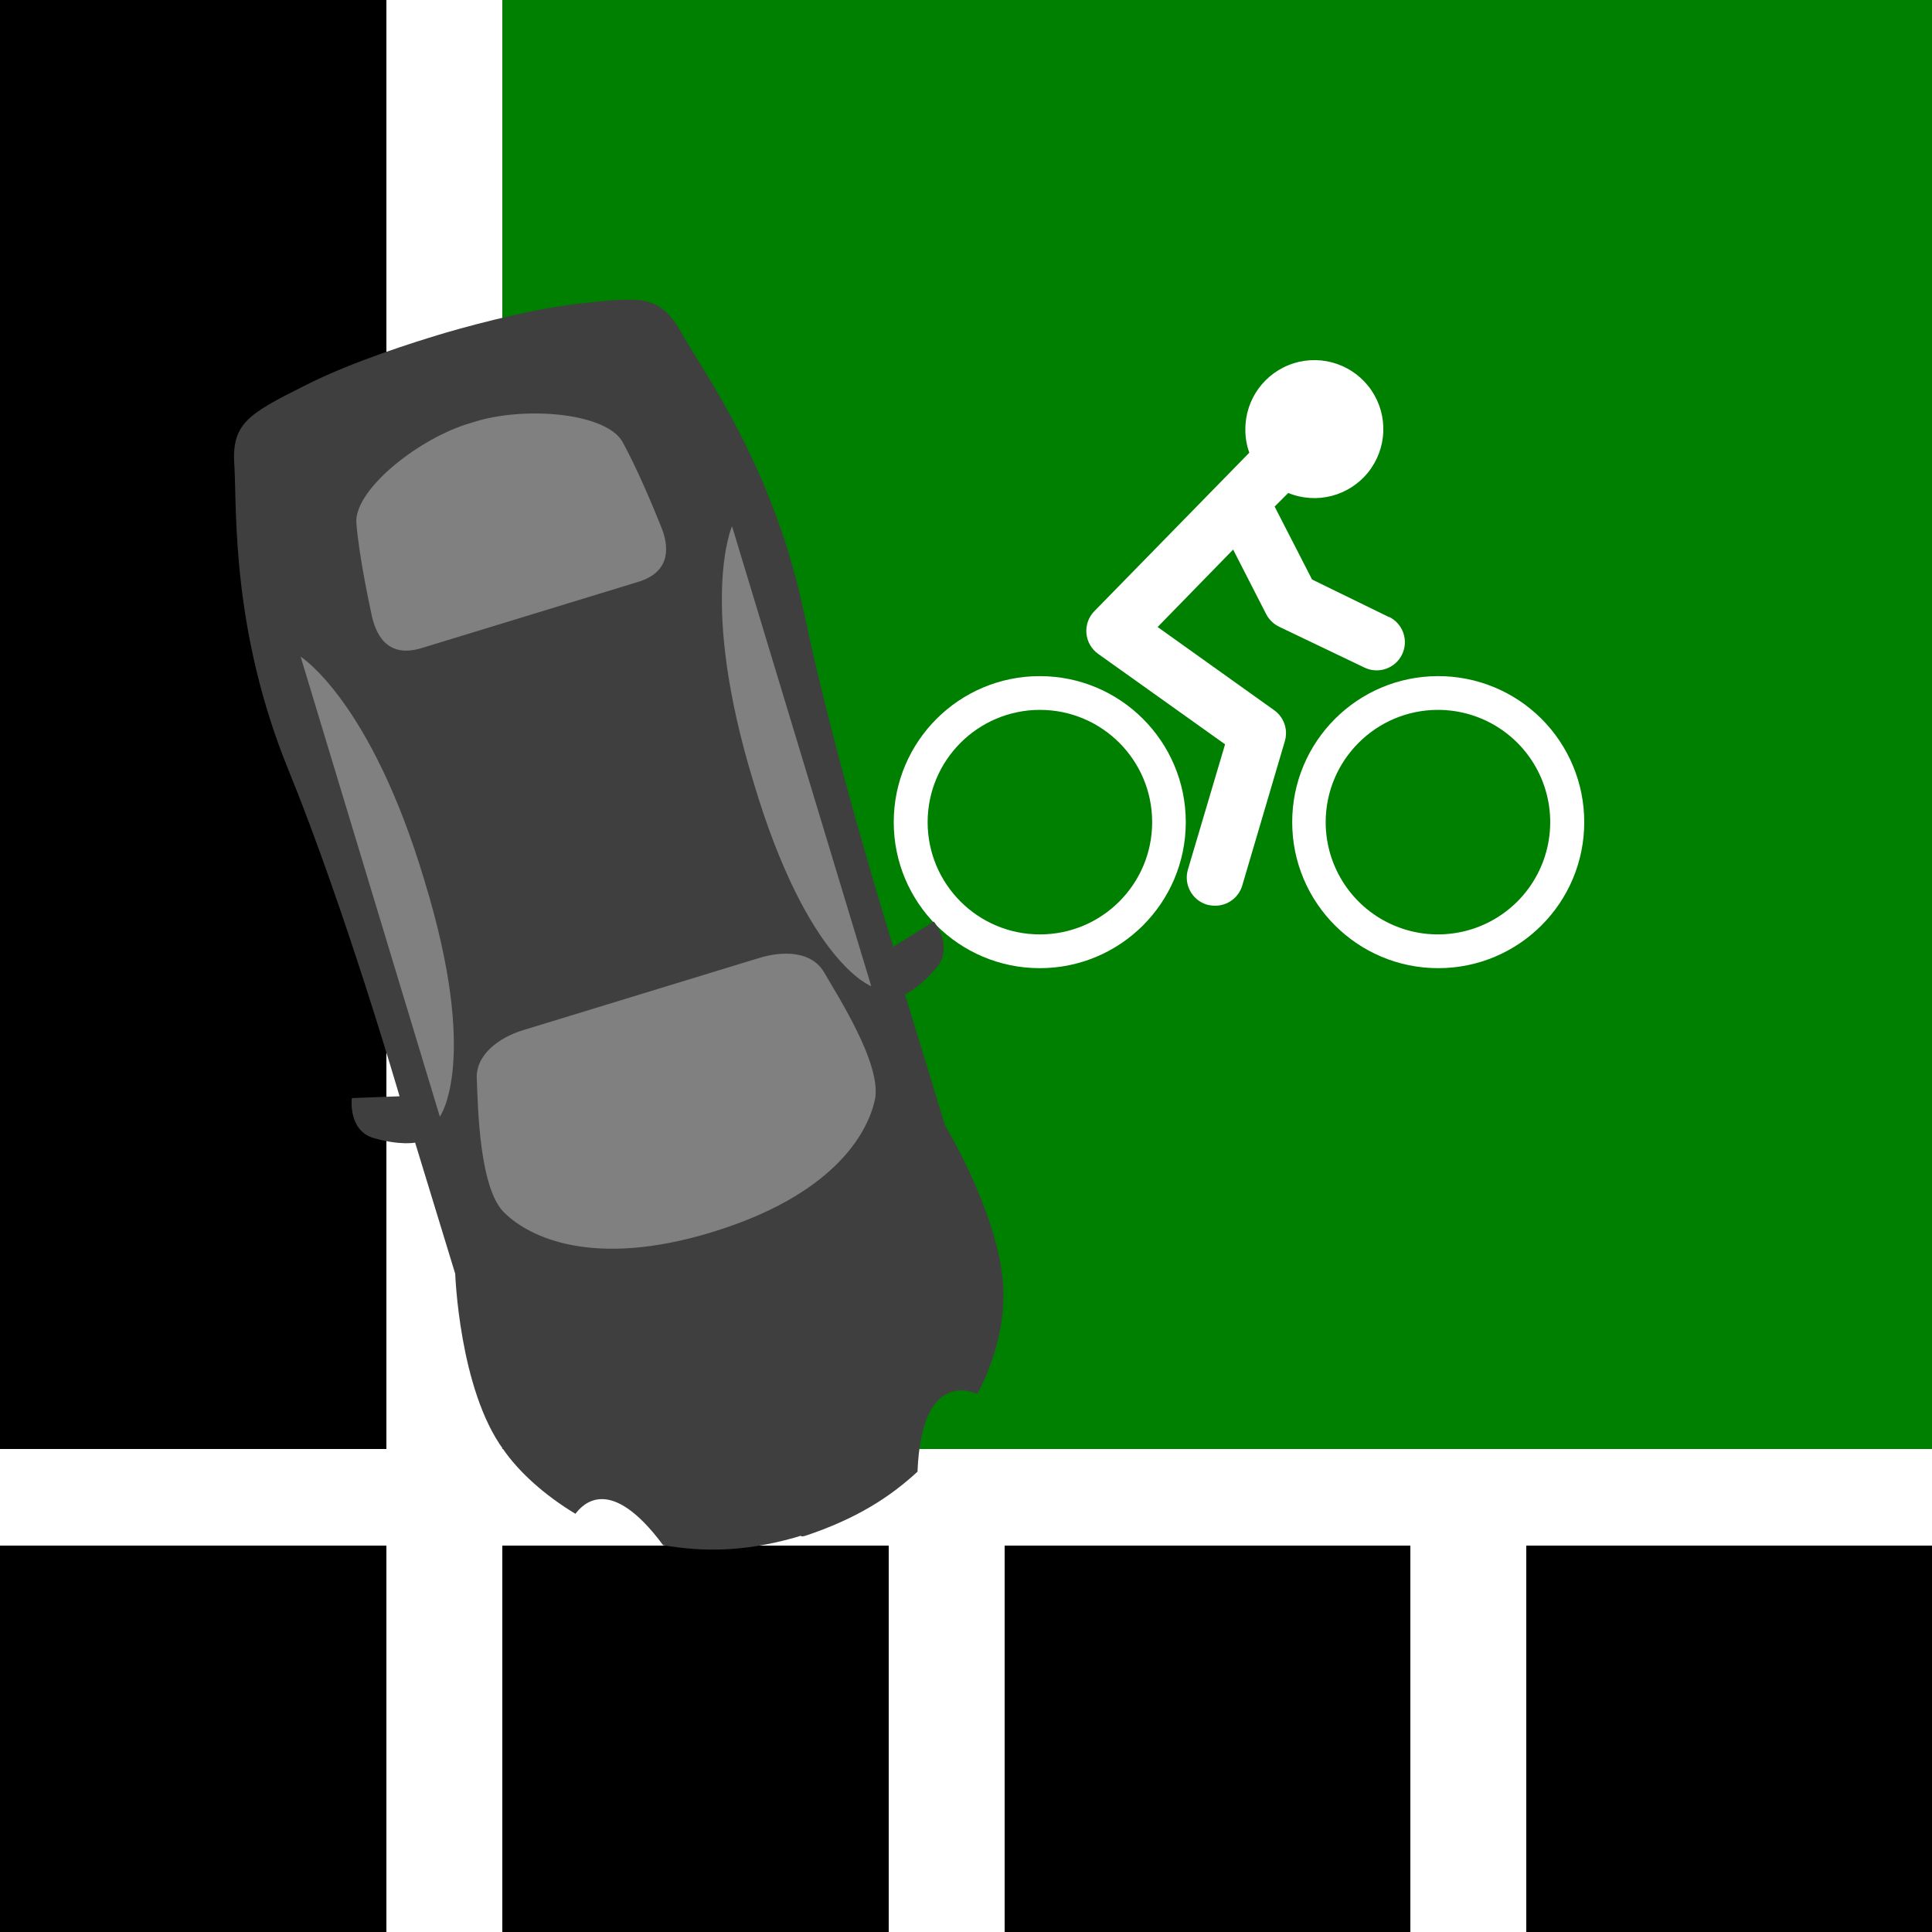
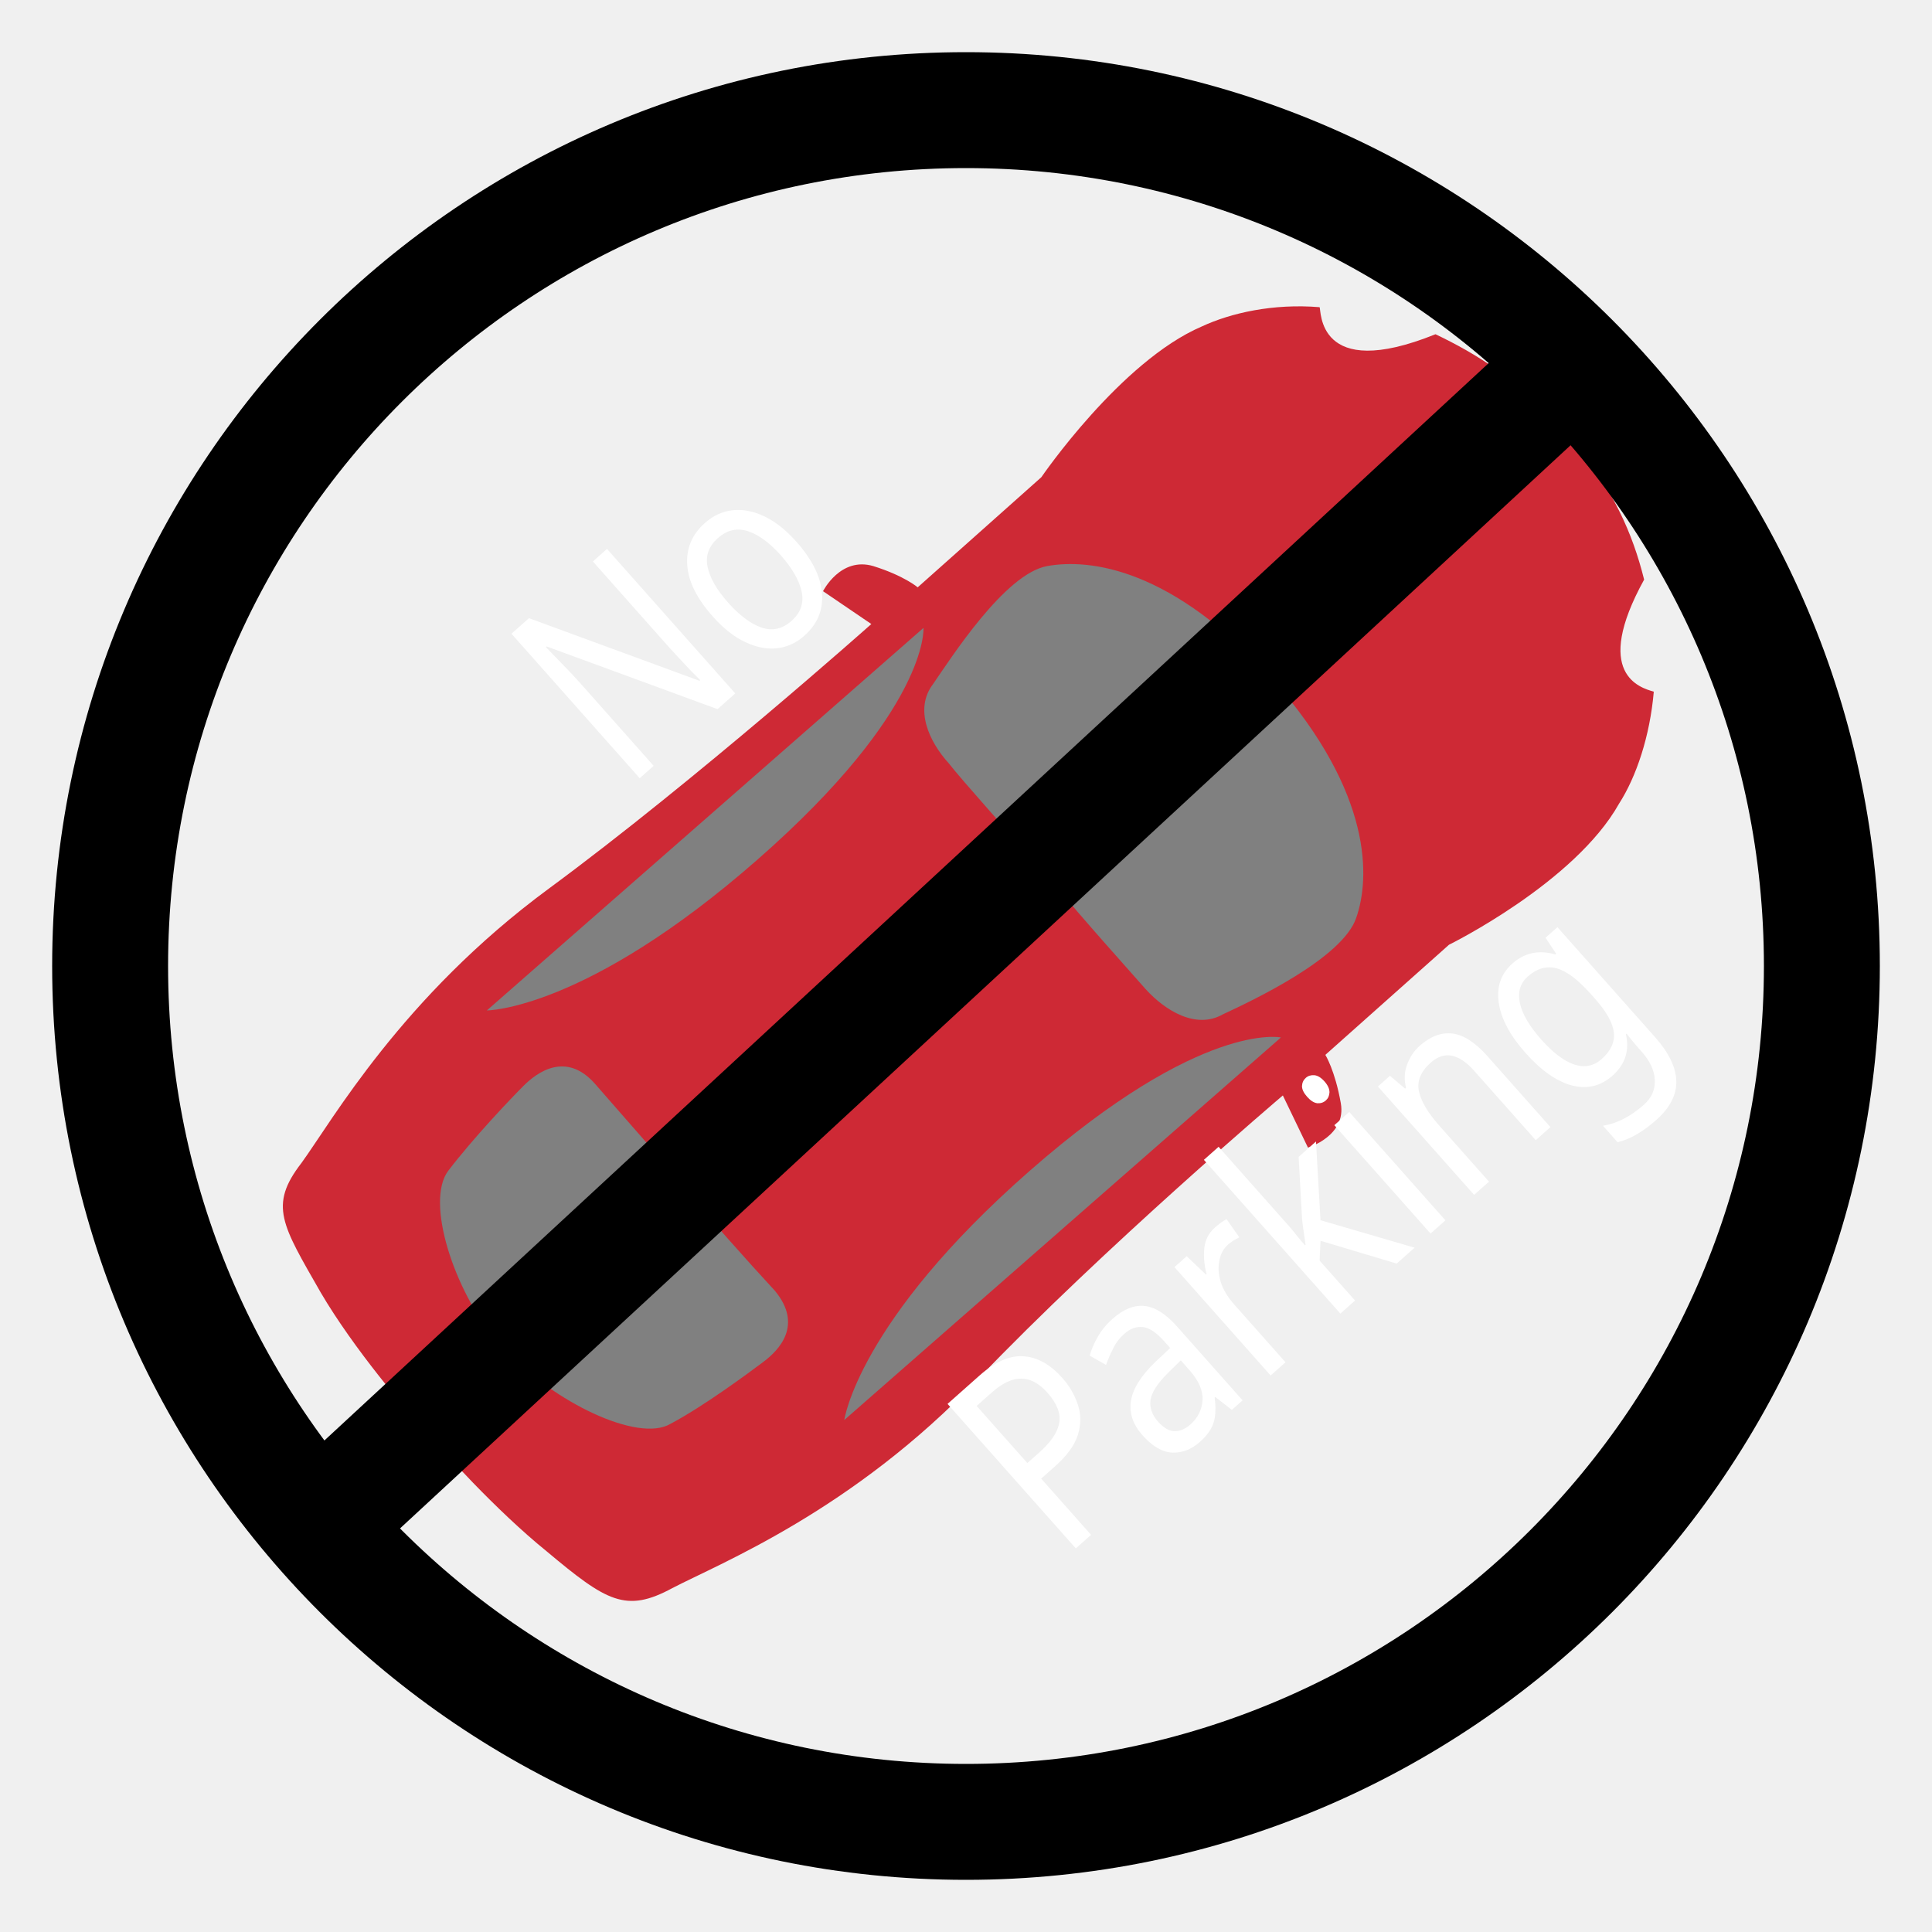
- <svg xmlns="http://www.w3.org/2000/svg" width="100" height="100">
+ <svg xmlns="http://www.w3.org/2000/svg" version="1.1" id="Layer_1" x="0px" y="0px" viewBox="0 0 100 100" style="enable-background:new 0 0 100 100;" xml:space="preserve">
+   <style type="text/css">
+ 	.st0{fill:none;}
+ 	.st1{fill:#008000;}
+ 	.st2{fill:#FFFFFF;}
+ 	.st3{fill:#808080;}
+ 	.st4{fill:#3F3F3F;}
+ 	.st5{fill:#31373D;}
+ 	.st6{fill:#D6FFBB;}
+ 	.st7{fill:#FCE2A9;}
+ 	.st8{fill:#D86F6F;}
+ 	.st9{fill:#E21E1E;}
+ 	.st10{fill:#CE2935;}
+ 	.st11{font-family:'Roboto-Medium';}
+ 	.st12{font-size:14px;}
+ 	.st13{fill:none;stroke:#000000;stroke-width:6;stroke-miterlimit:10;}
+ </style>
  <g>
-     <rect fill="none" id="canvas_background" height="102" width="102" y="-1" x="-1" />
+     <rect id="canvas_background" x="-481" y="-1" class="st0" width="102" height="102" />
  </g>
  <g id="svg_9">
-     <rect id="svg_3" fill="green" height="100" width="81" x="21" y="0" />
+     <rect id="svg_3" x="-459" class="st1" width="81" height="100" />
  </g>
  <g>
-     <rect id="svg_1" fill="black" height="100" width="25%" />
-     <rect id="svg_2" fill="white" height="100" width="6" x="20" y="0" />
-     <rect id="blackout" y="75" fill="black" height="25" width="100" x="2" />
-     <rect id="svg_4" fill="white" y="75" height="5" width="102" x="-0" />
-     <rect id="svg_5" fill="white" height="25%" width="6%" y="75%" x="20%" />
-     <rect id="svg_6" fill="white" height="25%" width="6%" y="75%" x="46%" />
-     <rect id="svg_7" fill="white" height="25%" width="6%" y="75%" x="73%" />
-     <g stroke="null" id="bike">
-       <path stroke="null" id="svg_2" d="m53.825,36.743a5.811,5.811 0 1 1 -5.811,5.811a5.818,5.818 0 0 1 5.811,-5.811m0,-1.747a7.558,7.558 0 1 0 7.551,7.558a7.558,7.558 0 0 0 -7.551,-7.558z" fill="#ffffff" />
-       <path stroke="null" id="svg_3" d="m74.4,36.743a5.811,5.811 0 1 1 -5.783,5.811a5.818,5.818 0 0 1 5.811,-5.811m0,-1.747a7.558,7.558 0 1 0 7.572,7.558a7.551,7.551 0 0 0 -7.6,-7.558l0.028,0z" fill="#ffffff" />
-       <path stroke="null" id="svg_4" d="m71.892,31.939l-3.98,-1.944l-1.937,-3.775l0.704,-0.704a3.571,3.571 0 1 0 -2.219,-3.268a3.451,3.451 0 0 0 0.204,1.183l-8.023,8.206a1.458,1.458 0 0 0 0.197,2.205l6.572,4.684l-1.923,6.48a1.465,1.465 0 0 0 0.979,1.817a1.74,1.74 0 0 0 0.423,0.056a1.458,1.458 0 0 0 1.409,-1.042l2.205,-7.473a1.458,1.458 0 0 0 -0.556,-1.606l-6.029,-4.304l3.909,-4.008l1.712,3.346a1.486,1.486 0 0 0 0.669,0.648l4.416,2.113a1.458,1.458 0 1 0 1.268,-2.627l0,0.014z" fill="#ffffff" />
+     <rect id="svg_1" x="-480" width="25" height="100" />
+     <rect id="svg_2" x="-460" class="st2" width="6" height="100" />
+     <rect id="blackout" x="-478" y="75" width="100" height="25" />
+     <rect id="svg_4" x="-480" y="75" class="st2" width="102" height="5" />
+     <rect id="svg_5" x="-460" y="75" class="st2" width="6" height="25" />
+     <rect id="svg_6" x="-434" y="75" class="st2" width="6" height="25" />
+     <rect id="svg_7" x="-407" y="75" class="st2" width="6" height="25" />
+     <g id="bike">
+       <path id="svg_2_1_" class="st2" d="M-426.2,36.7c3.2,0,5.8,2.6,5.8,5.8s-2.6,5.8-5.8,5.8c-3.2,0-5.8-2.6-5.8-5.8c0,0,0,0,0,0    C-432,39.3-429.4,36.7-426.2,36.7 M-426.2,35c-4.2,0-7.6,3.4-7.6,7.6c0,4.2,3.4,7.6,7.6,7.6c4.2,0,7.6-3.4,7.6-7.6c0,0,0,0,0,0    C-418.6,38.4-422,35-426.2,35z" />
+       <path id="svg_3_1_" class="st2" d="M-405.6,36.7c3.2,0,5.8,2.6,5.8,5.8c0,3.2-2.6,5.8-5.8,5.8c-3.2,0-5.8-2.6-5.8-5.8c0,0,0,0,0,0    C-411.4,39.3-408.8,36.7-405.6,36.7 M-405.6,35c-4.2,0-7.6,3.4-7.5,7.6s3.4,7.6,7.6,7.5c4.2,0,7.5-3.4,7.5-7.6    C-398,38.4-401.4,35-405.6,35C-405.6,35-405.6,35-405.6,35L-405.6,35z" />
+       <path id="svg_4_1_" class="st2" d="M-408.1,31.9l-4-1.9l-1.9-3.8l0.7-0.7c1.8,0.7,3.9-0.1,4.7-2c0.7-1.8-0.1-3.9-2-4.7    c-1.8-0.7-3.9,0.1-4.7,2c-0.2,0.4-0.3,0.9-0.3,1.4c0,0.4,0.1,0.8,0.2,1.2l-8,8.2c-0.6,0.6-0.6,1.5,0,2.1c0.1,0.1,0.1,0.1,0.2,0.1    l6.6,4.7l-1.9,6.5c-0.2,0.8,0.2,1.6,1,1.8c0.1,0,0.3,0.1,0.4,0.1c0.6,0,1.2-0.4,1.4-1l2.2-7.5c0.2-0.6,0-1.2-0.6-1.6l-6-4.3l3.9-4    l1.7,3.3c0.1,0.3,0.4,0.5,0.7,0.6l4.4,2.1c0.7,0.4,1.6,0,1.9-0.7C-407.1,33.1-407.4,32.3-408.1,31.9L-408.1,31.9z" />
    </g>
  </g>
  <g>
-     <g id="svg_8" stroke="null">
-       <path id="window" fill="gray" d="m15.548,22.187l-1.588,7.773l1.724,10.345l4.598,13.218l2.586,7.184l10.345,7.759l9.195,-2.299l4.885,-4.598l0,-5.46l-3.736,-13.793l-6.322,-18.104l-6.035,-8.333l-15.654,6.308l-0,-0l-0,0z" stroke="null" />
-       <path id="car" d="m41.671,79.497l0,0c2.667,-0.889 4.384,-2.002 5.818,-3.322c0.227,-5.507 3.034,-4.014 3.102,-4.034c0.933,-1.755 1.334,-3.567 1.347,-4.967c0.095,-3.776 -3.022,-8.922 -3.022,-8.922l-2.075,-6.787c0,0 0.719,-0.293 1.635,-1.382c0.916,-1.088 -0.14,-2.382 -0.14,-2.382l-2.1,1.303c0,0 -3.025,-9.655 -4.613,-17.252s-5.221,-12.511 -6.349,-14.517c-1.128,-2.006 -2.042,-1.874 -5.385,-1.513c-2.764,0.331 -6.212,1.311 -7.22,1.619c-1.008,0.308 -4.435,1.356 -6.912,2.627c-2.994,1.503 -3.806,1.972 -3.619,4.266c0.12,2.315 -0.144,8.42 2.787,15.606s5.756,16.903 5.756,16.903l-2.47,0.094c0,0 -0.22,1.684 1.148,2.074s2.128,0.231 2.128,0.231l2.075,6.787c0,0 0.206,5.962 2.484,9.086c0.793,1.153 2.119,2.365 3.739,3.339c0.368,-0.48 1.786,-2.089 4.538,1.625c2.014,0.339 4.08,0.369 6.789,-0.386l0,0c0,0 0.202,-0.062 0.336,-0.103c0.021,0.067 0.222,0.006 0.222,0.006l-0,0zm3.424,-28.453c0,0 -3.304,-1.194 -6.092,-10.555c-2.856,-9.34 -1.113,-13.253 -1.113,-13.253l7.205,23.807zm-25.857,-19.207c-0.179,-0.827 -0.656,-3.106 -0.792,-4.754c-0.137,-1.648 2.973,-4.215 5.64,-5.104l0,0c0,0 0.336,-0.103 0.336,-0.103c0,0 -0.336,0.103 0.336,-0.103l0,0c2.708,-0.755 6.654,-0.345 7.463,1.098c0.829,1.51 1.709,3.666 2.022,4.452c0.314,0.786 0.611,2.238 -1.204,2.793c-1.545,0.472 -4.435,1.356 -5.443,1.664c-0.269,0.082 -0.403,0.123 -0.403,0.123c-1.008,0.308 -3.897,1.192 -5.376,1.643c-1.881,0.575 -2.401,-0.883 -2.58,-1.709l-0,0l0,-0zm-3.677,2.153c0,0 3.633,2.269 6.421,11.63c2.856,9.34 0.784,12.178 0.784,12.178l-7.205,-23.807zm21.303,29.784c-6.182,1.89 -9.475,0.252 -10.733,-0.98c-1.325,-1.211 -1.395,-5.525 -1.45,-6.904c-0.101,-1.292 1.166,-2.193 2.376,-2.563c0.874,-0.267 4.032,-1.233 5.644,-1.726c0,0 0.403,-0.123 0.941,-0.288c1.613,-0.493 4.771,-1.459 5.644,-1.726c1.209,-0.37 2.744,-0.398 3.403,0.796c0.639,1.127 2.993,4.743 2.592,6.555c-0.401,1.813 -2.235,4.945 -8.417,6.835l-0.062,-0.202l0.062,0.202l0,-0z" fill="#3f3f3f" stroke="null" />
+     <g id="svg_8">
+       <path id="window" class="st3" d="M-464.5,22.2L-466,30l1.7,10.3l4.6,13.2l2.6,7.2l10.3,7.8l9.2-2.3l4.9-4.6v-5.5l-3.7-13.8    l-6.3-18.1l-6-8.3L-464.5,22.2L-464.5,22.2L-464.5,22.2z" />
+       <path id="car" class="st4" d="M-438.3,79.5L-438.3,79.5c2.7-0.9,4.4-2,5.8-3.3c0.2-5.5,3-4,3.1-4c0.9-1.8,1.3-3.6,1.3-5    c0.1-3.8-3-8.9-3-8.9l-2.1-6.8c0,0,0.7-0.3,1.6-1.4c0.9-1.1-0.1-2.4-0.1-2.4l-2.1,1.3c0,0-3-9.7-4.6-17.3    c-1.6-7.6-5.2-12.5-6.3-14.5c-1.1-2-2-1.9-5.4-1.5c-2.8,0.3-6.2,1.3-7.2,1.6c-1,0.3-4.4,1.4-6.9,2.6c-3,1.5-3.8,2-3.6,4.3    c0.1,2.3-0.1,8.4,2.8,15.6c2.9,7.2,5.8,16.9,5.8,16.9l-2.5,0.1c0,0-0.2,1.7,1.1,2.1c1.4,0.4,2.1,0.2,2.1,0.2l2.1,6.8    c0,0,0.2,6,2.5,9.1c0.8,1.2,2.1,2.4,3.7,3.3c0.4-0.5,1.8-2.1,4.5,1.6c2,0.3,4.1,0.4,6.8-0.4l0,0c0,0,0.2-0.1,0.3-0.1    C-438.5,79.6-438.3,79.5-438.3,79.5L-438.3,79.5z M-434.9,51c0,0-3.3-1.2-6.1-10.6c-2.9-9.3-1.1-13.3-1.1-13.3L-434.9,51z     M-460.8,31.8c-0.2-0.8-0.7-3.1-0.8-4.8c-0.1-1.6,3-4.2,5.6-5.1l0,0l0.3-0.1c0,0-0.3,0.1,0.3-0.1l0,0c2.7-0.8,6.7-0.3,7.5,1.1    c0.8,1.5,1.7,3.7,2,4.5c0.3,0.8,0.6,2.2-1.2,2.8c-1.5,0.5-4.4,1.4-5.4,1.7c-0.3,0.1-0.4,0.1-0.4,0.1c-1,0.3-3.9,1.2-5.4,1.6    C-460.1,34.1-460.6,32.7-460.8,31.8L-460.8,31.8L-460.8,31.8z M-464.4,34c0,0,3.6,2.3,6.4,11.6c2.9,9.3,0.8,12.2,0.8,12.2    L-464.4,34z M-443.1,63.8c-6.2,1.9-9.5,0.3-10.7-1c-1.3-1.2-1.4-5.5-1.4-6.9c-0.1-1.3,1.2-2.2,2.4-2.6c0.9-0.3,4-1.2,5.6-1.7    c0,0,0.4-0.1,0.9-0.3c1.6-0.5,4.8-1.5,5.6-1.7c1.2-0.4,2.7-0.4,3.4,0.8c0.6,1.1,3,4.7,2.6,6.6S-437,61.9-443.1,63.8l-0.1-0.2    L-443.1,63.8L-443.1,63.8z" />
    </g>
  </g>
+   <g id="svg_9_1_">
+     <polyline id="svg_3_4_" class="st1" points="-360,0 -258.5,0 -258.5,100 -360,100  " />
+   </g>
+   <g id="bike_1_">
+     <path id="svg_2_2_" class="st2" d="M-307.6,76c3.2,0,5.8,2.6,5.8,5.8c0,3.2-2.6,5.8-5.8,5.8s-5.8-2.6-5.8-5.8c0,0,0,0,0,0   C-313.4,78.6-310.8,76-307.6,76 M-307.6,74.3c-4.2,0-7.6,3.4-7.6,7.6c0,4.2,3.4,7.6,7.6,7.6c4.2,0,7.6-3.4,7.6-7.6c0,0,0,0,0,0   C-300,77.7-303.4,74.3-307.6,74.3z" />
+     <path id="svg_3_2_" class="st2" d="M-287,76c3.2,0,5.8,2.6,5.8,5.8s-2.6,5.8-5.8,5.8c-3.2,0-5.8-2.6-5.8-5.8c0,0,0,0,0,0   C-292.8,78.6-290.2,76-287,76 M-287,74.3c-4.2,0-7.6,3.4-7.5,7.6s3.4,7.6,7.6,7.5c4.2,0,7.5-3.4,7.5-7.6   C-279.4,77.7-282.8,74.3-287,74.3C-287,74.3-287,74.3-287,74.3L-287,74.3z" />
+     <path id="svg_4_2_" class="st2" d="M-289.5,71.2l-4-1.9l-1.9-3.8l0.7-0.7c1.8,0.7,3.9-0.1,4.7-2c0.7-1.8-0.1-3.9-2-4.7   c-1.8-0.7-3.9,0.1-4.7,2c-0.2,0.4-0.3,0.9-0.3,1.4c0,0.4,0.1,0.8,0.2,1.2l-8,8.2c-0.6,0.6-0.6,1.5,0,2.1c0.1,0.1,0.1,0.1,0.2,0.1   l6.6,4.7l-1.9,6.5c-0.2,0.8,0.2,1.6,1,1.8c0.1,0,0.3,0.1,0.4,0.1c0.6,0,1.2-0.4,1.4-1l2.2-7.5c0.2-0.6,0-1.2-0.6-1.6l-6-4.3l3.9-4   l1.7,3.3c0.1,0.3,0.4,0.5,0.7,0.6l4.4,2.1c0.7,0.4,1.6,0,1.9-0.7C-288.5,72.4-288.8,71.5-289.5,71.2L-289.5,71.2z" />
+   </g>
+   <g>
+     <g id="svg_8_1_">
+       <path id="window_1_" class="st3" d="M-345.1,10.1l-1.9,9.4l2.1,12.5l5.6,16l3.1,8.7l12.5,9.4l11.1-2.8l5.9-5.6v-6.6l-4.5-16.7    l-7.6-21.9l-7.3-10.1L-345.1,10.1L-345.1,10.1L-345.1,10.1z" />
+       <path id="car_1_" class="st4" d="M-313.5,79.3L-313.5,79.3c3.2-1.1,5.3-2.4,7-4c0.3-6.7,3.7-4.9,3.7-4.9c1.1-2.1,1.6-4.3,1.6-6    c0.1-4.6-3.7-10.8-3.7-10.8l-2.5-8.2c0,0,0.9-0.4,2-1.7c1.1-1.3-0.2-2.9-0.2-2.9l-2.5,1.6c0,0-3.7-11.7-5.6-20.9    c-1.9-9.2-6.3-15.1-7.7-17.5c-1.4-2.4-2.5-2.3-6.5-1.8c-3.3,0.4-7.5,1.6-8.7,2c-1.2,0.4-5.4,1.6-8.4,3.2c-3.6,1.8-4.6,2.4-4.4,5.2    c0.1,2.8-0.2,10.2,3.4,18.9c3.5,8.7,7,20.4,7,20.4l-3,0.1c0,0-0.3,2,1.4,2.5c1.7,0.5,2.6,0.3,2.6,0.3l2.5,8.2c0,0,0.2,7.2,3,11    c1,1.4,2.6,2.9,4.5,4c0.4-0.6,2.2-2.5,5.5,2c2.4,0.4,4.9,0.4,8.2-0.5l0,0c0,0,0.2-0.1,0.4-0.1C-313.7,79.4-313.5,79.3-313.5,79.3    L-313.5,79.3z M-309.4,45c0,0-4-1.4-7.4-12.8c-3.5-11.3-1.3-16-1.3-16L-309.4,45z M-340.6,21.7c-0.2-1-0.8-3.8-1-5.7    c-0.2-2,3.6-5.1,6.8-6.2l0,0l0.4-0.1c0,0-0.4,0.1,0.4-0.1l0,0c3.3-0.9,8-0.4,9,1.3c1,1.8,2.1,4.4,2.4,5.4c0.4,0.9,0.7,2.7-1.5,3.4    c-1.9,0.6-5.4,1.6-6.6,2c-0.3,0.1-0.5,0.1-0.5,0.1c-1.2,0.4-4.7,1.4-6.5,2C-339.8,24.5-340.4,22.7-340.6,21.7L-340.6,21.7    L-340.6,21.7z M-345.1,24.4c0,0,4.4,2.7,7.8,14.1c3.5,11.3,0.9,14.7,0.9,14.7L-345.1,24.4z M-319.3,60.3c-7.5,2.3-11.5,0.3-13-1.2    c-1.6-1.5-1.7-6.7-1.8-8.3c-0.1-1.6,1.4-2.7,2.9-3.1c1.1-0.3,4.9-1.5,6.8-2.1c0,0,0.5-0.1,1.1-0.3c1.9-0.6,5.8-1.8,6.8-2.1    c1.5-0.4,3.3-0.5,4.1,1c0.8,1.4,3.6,5.7,3.1,7.9S-311.8,58.1-319.3,60.3l-0.1-0.2L-319.3,60.3L-319.3,60.3z" />
+     </g>
+   </g>
+   <rect x="-240" width="100" height="100" />
+   <g>
+     <rect id="svg_4_4_" x="-240.5" y="40.3" class="st2" width="100.5" height="10.7" />
+     <rect id="svg_5_1_" x="-226.9" y="46" class="st2" width="13.7" height="54" />
+     <rect id="svg_6_1_" x="-196.5" y="46" class="st2" width="12.9" height="54" />
+     <rect id="svg_7_1_" x="-167.5" y="46" class="st2" width="12.3" height="54" />
+   </g>
+   <g>
+     <g id="svg_8_2_">
+       <path id="window_2_" class="st3" d="M-213.4,5.3l-4.4,8.5l-1.4,12.6l1,16.9l0.7,9.2l9.5,12.4l11.5,0.3l7.2-3.8l1.8-6.4l0.2-17.3    l-1.5-23.1L-193.1,3L-213.4,5.3L-213.4,5.3L-213.4,5.3z" />
+       <path id="car_2_" class="st4" d="M-201.7,80.5L-201.7,80.5c3.4-0.2,5.8-0.9,7.9-2c2.1-6.3,4.8-3.7,4.9-3.7    c1.7-1.7,2.7-3.7,3.2-5.3c1.3-4.4-0.6-11.4-0.6-11.4l-0.2-8.6c0,0,0.9-0.1,2.4-1.1c1.4-1,0.6-2.8,0.6-2.8l-2.9,0.8    c0,0-0.4-12.2,0.3-21.6c0.6-9.4-2-16.3-2.7-19c-0.7-2.7-1.8-2.8-5.8-3.5c-3.3-0.5-7.7-0.5-8.9-0.5c-1.3,0-5.6,0.1-8.9,0.8    c-4,0.8-5.1,1.1-5.6,3.8c-0.6,2.7-2.9,9.8-1.8,19.1s1.2,21.5,1.2,21.5l-2.9-0.7c0,0-0.8,1.9,0.7,2.8s2.4,1,2.4,1l0.2,8.6    c0,0-1.7,7-0.1,11.4c0.5,1.6,1.7,3.4,3.3,5.1c0.6-0.4,2.8-1.8,4.8,3.4c2.2,1.1,4.6,1.8,8,1.8l0,0c0,0,0.3,0,0.4,0    C-201.9,80.5-201.7,80.5-201.7,80.5L-201.7,80.5z M-188.4,48.5c0,0-3.5-2.5-3.6-14.3c-0.3-11.8,3-15.8,3-15.8L-188.4,48.5z     M-212.3,17.7c0.1-1,0.2-3.8,0.6-5.8c0.4-2,4.8-3.9,8.2-4.1l0,0l0.4,0c0,0-0.4,0,0.4,0l0,0c3.4,0,7.9,1.8,8.3,3.7    c0.5,2,0.8,4.8,0.9,5.8c0.1,1,0,2.8-2.3,2.9c-2,0-5.6,0.1-6.9,0.2c-0.3,0-0.5,0-0.5,0c-1.3,0-4.9,0.1-6.8,0.2    C-212.2,20.6-212.3,18.7-212.3,17.7L-212.3,17.7L-212.3,17.7z M-217.2,19c0,0,3.5,3.8,3.7,15.6c0.3,11.8-3.1,14.4-3.1,14.4    L-217.2,19z M-202.2,60.6c-7.8,0.2-11.1-2.8-12.2-4.6c-1.1-1.8,0.2-6.9,0.6-8.5c0.3-1.5,2.1-2.2,3.6-2.2c1.1,0,5.1-0.1,7.1-0.2    c0,0,0.5,0,1.2,0c2,0,6-0.1,7.1-0.2c1.5,0,3.3,0.4,3.7,2c0.4,1.5,1.9,6.5,0.9,8.5C-191.2,57.4-194.4,60.4-202.2,60.6l0-0.3    L-202.2,60.6L-202.2,60.6z" />
+     </g>
+   </g>
+   <rect x="-120" y="0" width="100" height="100" />
+   <g>
+     <g id="svg_8_3_">
+       <path id="window_3_" class="st3" d="M-44.8,79l4.6-8.4l1.8-12.6l-0.5-16.9l-0.4-9.2l-9.1-12.7l-11.4-0.7l-7.3,3.5l-2,6.3    l-0.7,17.3l0.7,23.2l3.9,11.8L-44.8,79L-44.8,79L-44.8,79z" />
+       <path id="car_3_" class="st4" d="M-54.1,3.5L-54.1,3.5c-3.4,0.1-5.8,0.7-7.9,1.7c-2.3,6.3-5,3.5-5,3.5c-1.7,1.7-2.8,3.6-3.4,5.2    c-1.5,4.3,0.2,11.4,0.2,11.4l-0.1,8.6c0,0-0.9,0.1-2.4,1c-1.5,0.9-0.7,2.8-0.7,2.8l2.9-0.7c0,0,0,12.2-0.9,21.6    c-0.9,9.3,1.5,16.3,2.1,19c0.6,2.7,1.7,2.9,5.7,3.7c3.3,0.6,7.6,0.7,8.9,0.7c1.3,0,5.6,0,8.9-0.5c4-0.6,5.1-0.9,5.7-3.6    c0.7-2.7,3.2-9.7,2.4-19s-0.5-21.6-0.5-21.6l2.9,0.8c0,0,0.9-1.9-0.6-2.8s-2.4-1-2.4-1l0.1-8.6c0,0,1.9-6.9,0.4-11.4    c-0.5-1.6-1.6-3.5-3.1-5.2c-0.6,0.4-2.8,1.8-4.6-3.5c-2.2-1.1-4.6-1.9-8-2l0,0c0,0-0.3,0-0.4,0C-53.8,3.5-54.1,3.5-54.1,3.5    L-54.1,3.5z M-68.4,35c0,0,3.4,2.6,3.2,14.4c-0.1,11.8-3.5,15.7-3.5,15.7L-68.4,35z M-45.5,66.5c-0.1,1-0.4,3.8-0.8,5.8    c-0.4,1.9-5,3.8-8.4,3.8l0,0l-0.4,0c0,0,0.4,0-0.4,0l0,0c-3.4-0.1-7.8-2-8.2-4c-0.4-2-0.6-4.8-0.7-5.9c-0.1-1,0.1-2.8,2.4-2.8    c2,0,5.6,0,6.9,0.1c0.3,0,0.5,0,0.5,0c1.3,0,4.9,0,6.8,0.1C-45.5,63.7-45.4,65.5-45.5,66.5L-45.5,66.5L-45.5,66.5z M-40.5,65.4    c0,0-3.4-3.9-3.2-15.7c0.1-11.8,3.5-14.3,3.5-14.3L-40.5,65.4z M-54.3,23.3c7.8,0.1,11,3.1,12,5c1.1,1.9-0.4,6.9-0.8,8.5    c-0.4,1.5-2.1,2.1-3.7,2.1c-1.1,0-5.1,0-7.1-0.1c0,0-0.5,0-1.2,0c-2,0-6,0-7.1-0.1c-1.5,0-3.3-0.5-3.6-2.2    c-0.3-1.5-1.7-6.6-0.6-8.5C-65.3,26.2-62.1,23.3-54.3,23.3l0,0.3L-54.3,23.3L-54.3,23.3z" />
+     </g>
+   </g>
+   <g>
+     <path class="st5" d="M-82.9,56.7c0,3.6-2.9,6.5-6.5,6.5h-16.2c-3.6,0-6.5-2.9-6.5-6.5V11.3c0-3.6,2.9-6.5,6.5-6.5h16.2   c3.6,0,6.5,2.9,6.5,6.5V56.7z" />
+     <path class="st6" d="M-97.5,45.4c3.6,0,6.5,2.9,6.5,6.5c0,3.6-2.9,6.5-6.5,6.5s-6.5-2.9-6.5-6.5C-104,48.3-101.1,45.4-97.5,45.4z" />
+     <path class="st7" d="M-97.5,27.5c3.6,0,6.5,2.9,6.5,6.5s-2.9,6.5-6.5,6.5s-6.5-2.9-6.5-6.5S-101.1,27.5-97.5,27.5z" />
+     <path class="st8" d="M-97.5,8.5c4.2,0,7.7,3.4,7.7,7.7s-3.4,7.7-7.7,7.7c-4.2,0-7.7-3.4-7.7-7.7S-101.8,8.5-97.5,8.5z" />
+     <path class="st9" d="M-97.5,9.6c3.6,0,6.5,2.9,6.5,6.5s-2.9,6.5-6.5,6.5s-6.5-2.9-6.5-6.5S-101.1,9.6-97.5,9.6z" />
+   </g>
+   <g>
+     <g>
+       <g id="svg_8_4_">
+         <path id="window_4_" class="st3" d="M30.7,79.4l9.4-2.1l10.5-7l12.3-11.6l6.6-6.4l3.4-15.3l-7.1-9l-7.5-3.1l-6,2.7l-13.3,11     l-16.8,16l-6.2,10.8L30.7,79.4L30.7,79.4L30.7,79.4z" />
+         <path id="car_4_" class="st10" d="M80.8,22.1L80.8,22.1c-2.3-2.5-4.4-3.8-6.5-4.8c-6.2,2.5-5.9-1.3-6-1.4c-2.4-0.2-4.6,0.3-6.1,1     c-4.2,1.8-8.3,7.8-8.3,7.8l-6.4,5.7c0,0-0.7-0.6-2.3-1.1c-1.7-0.5-2.6,1.3-2.6,1.3l2.5,1.7c0,0-9.1,8.1-16.7,13.7     s-11.2,12-12.8,14.2c-1.7,2.2-1,3.2,1,6.7c1.7,2.9,4.5,6.2,5.4,7.1c0.8,1,3.7,4.2,6.3,6.3c3.1,2.6,4.1,3.2,6.5,1.9     c2.5-1.3,9.3-4,15.8-10.8s15.8-14.7,15.8-14.7l1.3,2.7c0,0,2-0.6,1.7-2.3c-0.3-1.7-0.8-2.5-0.8-2.5l6.4-5.7c0,0,6.5-3.2,8.8-7.3     c0.9-1.4,1.6-3.5,1.8-5.8c-0.7-0.2-3.2-0.9-0.5-5.8c-0.6-2.4-1.6-4.7-3.8-7.3l0,0c0,0-0.2-0.2-0.3-0.3     C81,22.3,80.8,22.1,80.8,22.1L80.8,22.1z M47.8,32.5c0,0,0.3,4.2-8.6,12c-8.9,7.8-14,7.8-14,7.8L47.8,32.5z M39.5,70.5     c-0.8,0.6-3.1,2.3-4.8,3.2c-1.7,1-6.1-1.2-8.4-3.7l0,0l-0.3-0.3c0,0,0.3,0.3-0.3-0.3l0,0c-2.2-2.6-3.7-7.2-2.5-8.8     c1.3-1.7,3.2-3.7,3.9-4.4c0.7-0.7,2.2-1.8,3.7-0.1c1.3,1.5,3.7,4.2,4.5,5.2c0.2,0.3,0.3,0.4,0.3,0.4c0.8,1,3.2,3.7,4.5,5.1     C41.6,68.6,40.3,69.9,39.5,70.5L39.5,70.5L39.5,70.5z M43.7,73.5c0,0,0.7-5.1,9.6-12.9c8.9-7.8,13-6.9,13-6.9L43.7,73.5z      M65.9,35.2c5.2,5.9,5,10.3,4.3,12.3c-0.7,2.1-5.4,4.3-6.9,5c-1.4,0.8-3-0.2-4-1.3c-0.7-0.8-3.4-3.8-4.7-5.4c0,0-0.3-0.4-0.8-0.9     c-1.3-1.5-4-4.5-4.7-5.4c-1-1.1-1.8-2.8-0.8-4.1c0.9-1.3,3.7-5.7,5.9-6.1C56.4,28.9,60.7,29.4,65.9,35.2l-0.2,0.2L65.9,35.2     L65.9,35.2z" />
+       </g>
+     </g>
+     <text transform="matrix(0.6243 -0.5541 0.6638 0.7479 32.2626 41.0339)" class="st2 st11 st12">No</text>
+     <text transform="matrix(0.6243 -0.5541 0.6638 0.7479 54.8347 80.8978)" class="st2 st11 st12">Parking</text>
+   </g>
+   <circle class="st13" cx="50" cy="50" r="44.3" />
+   <line class="st13" x1="80.6" y1="19.6" x2="16.3" y2="79.1" />
</svg>
